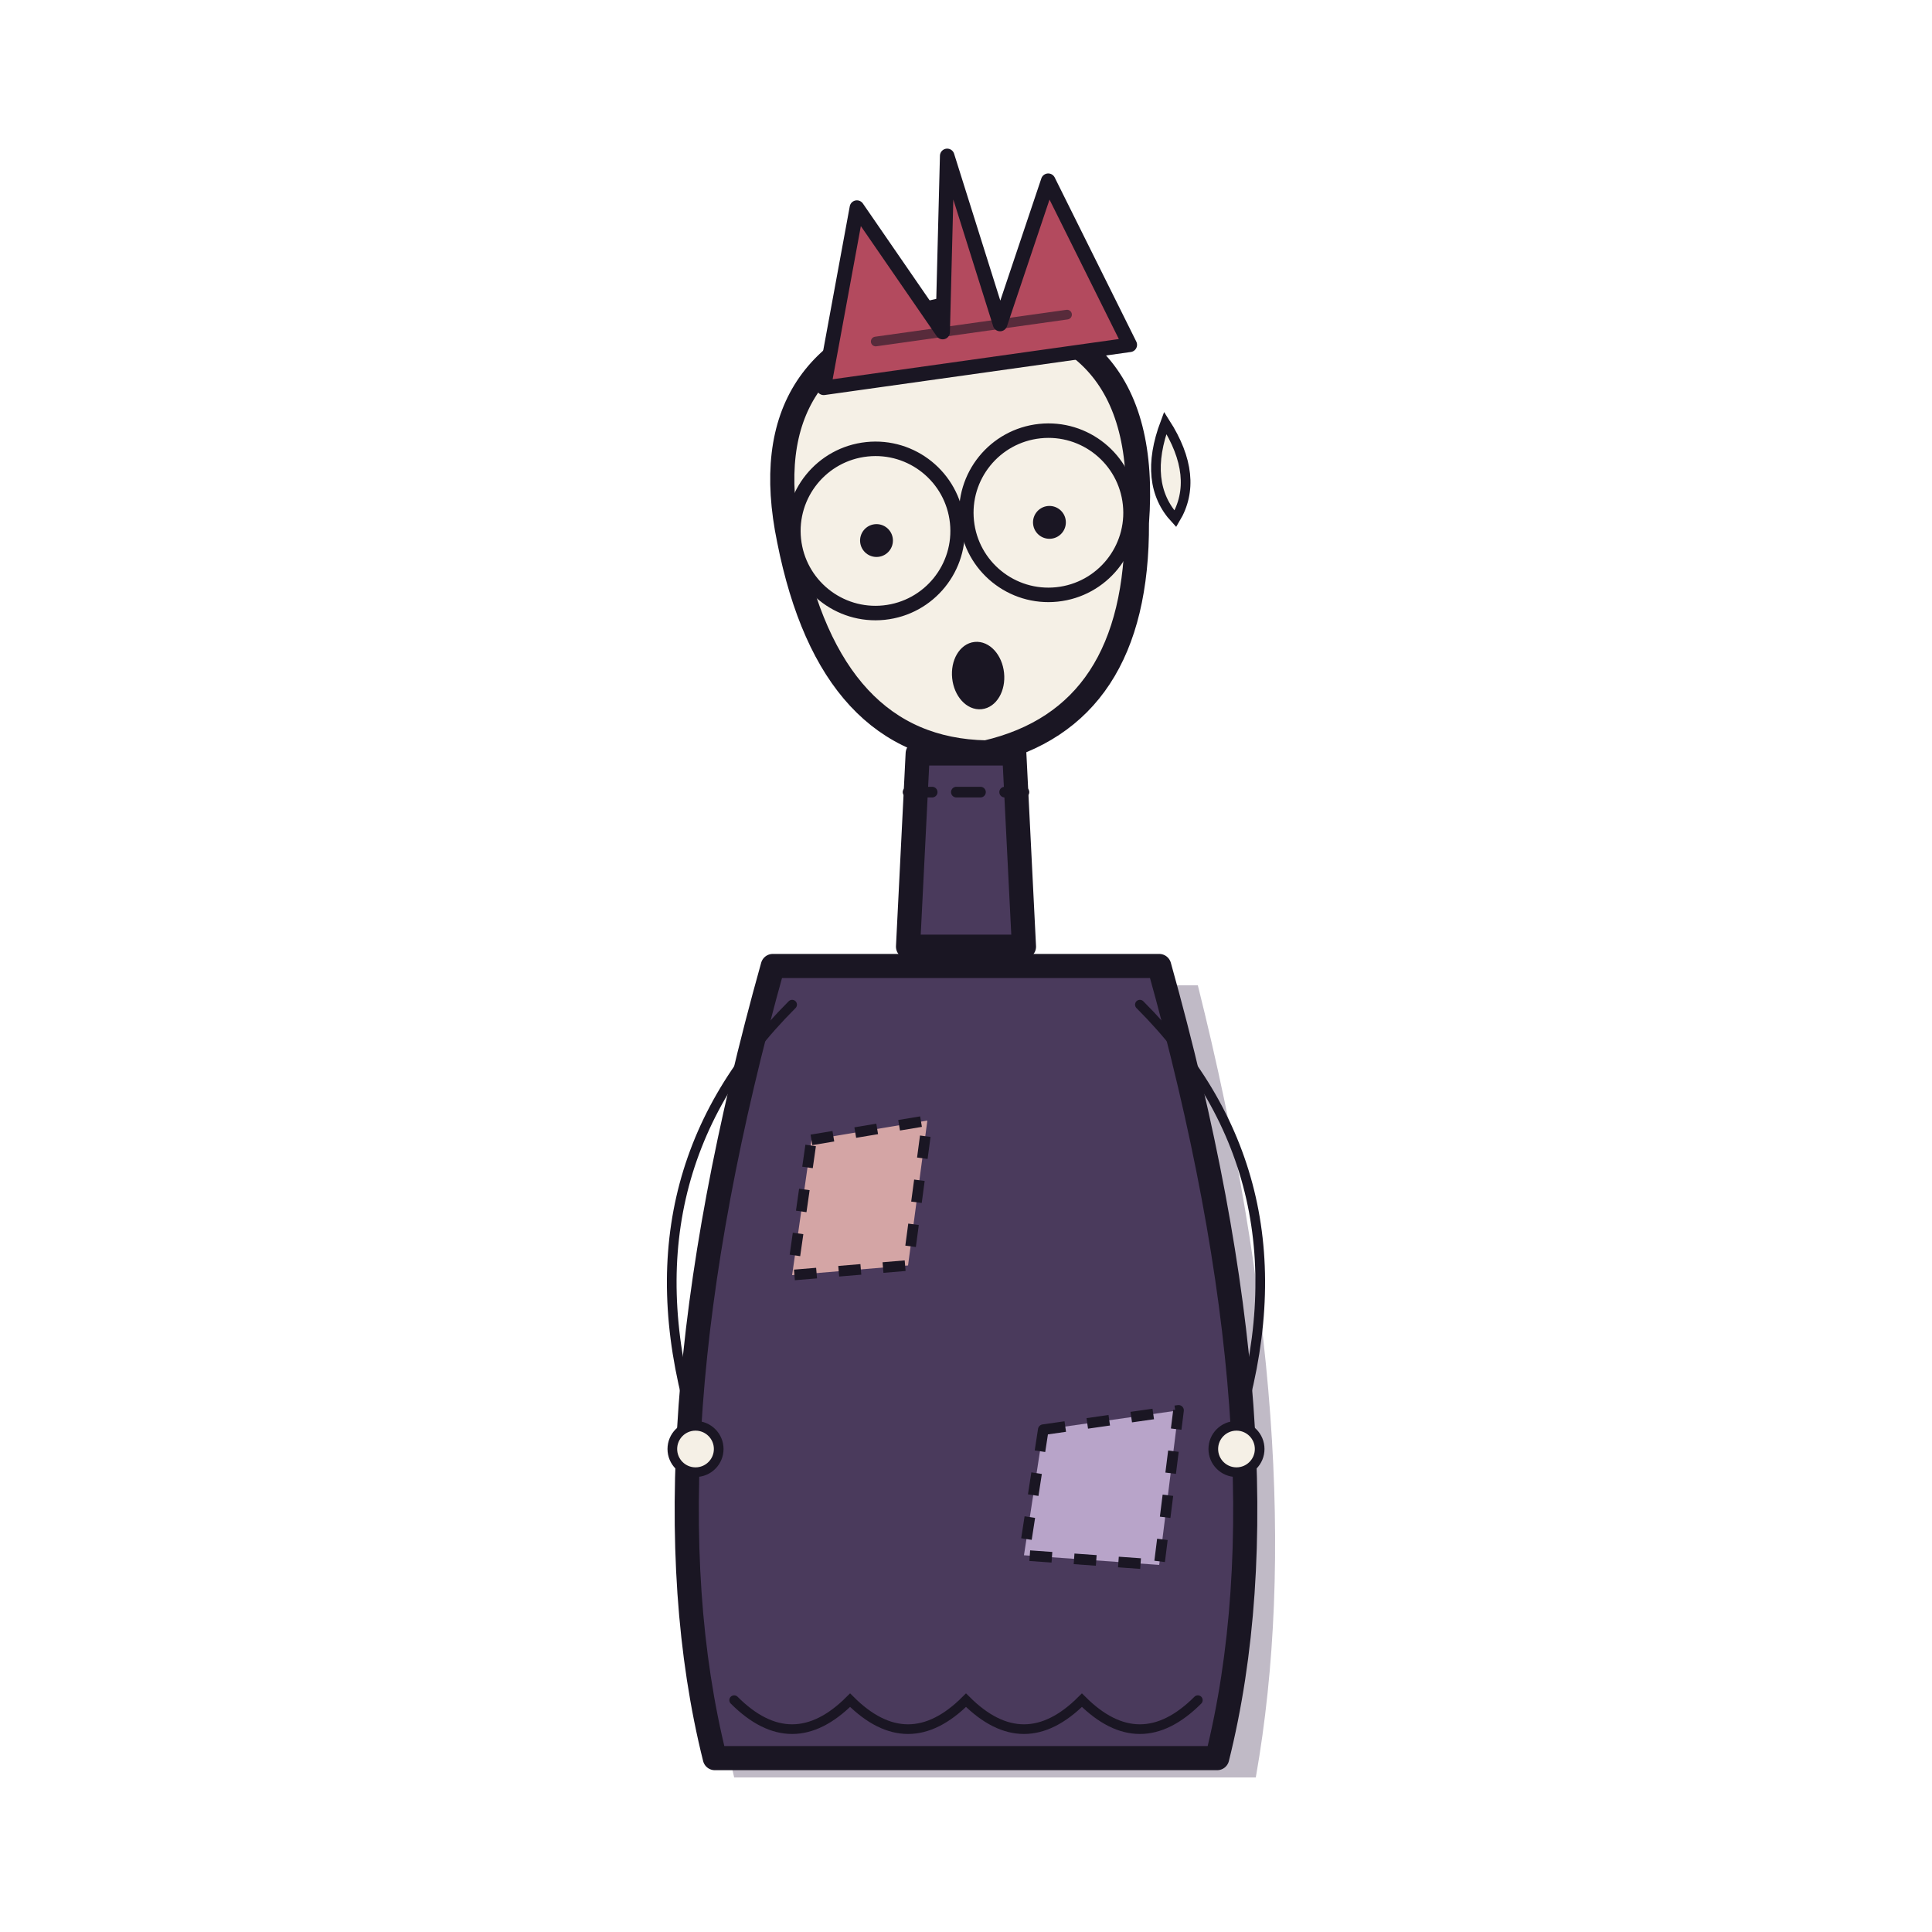
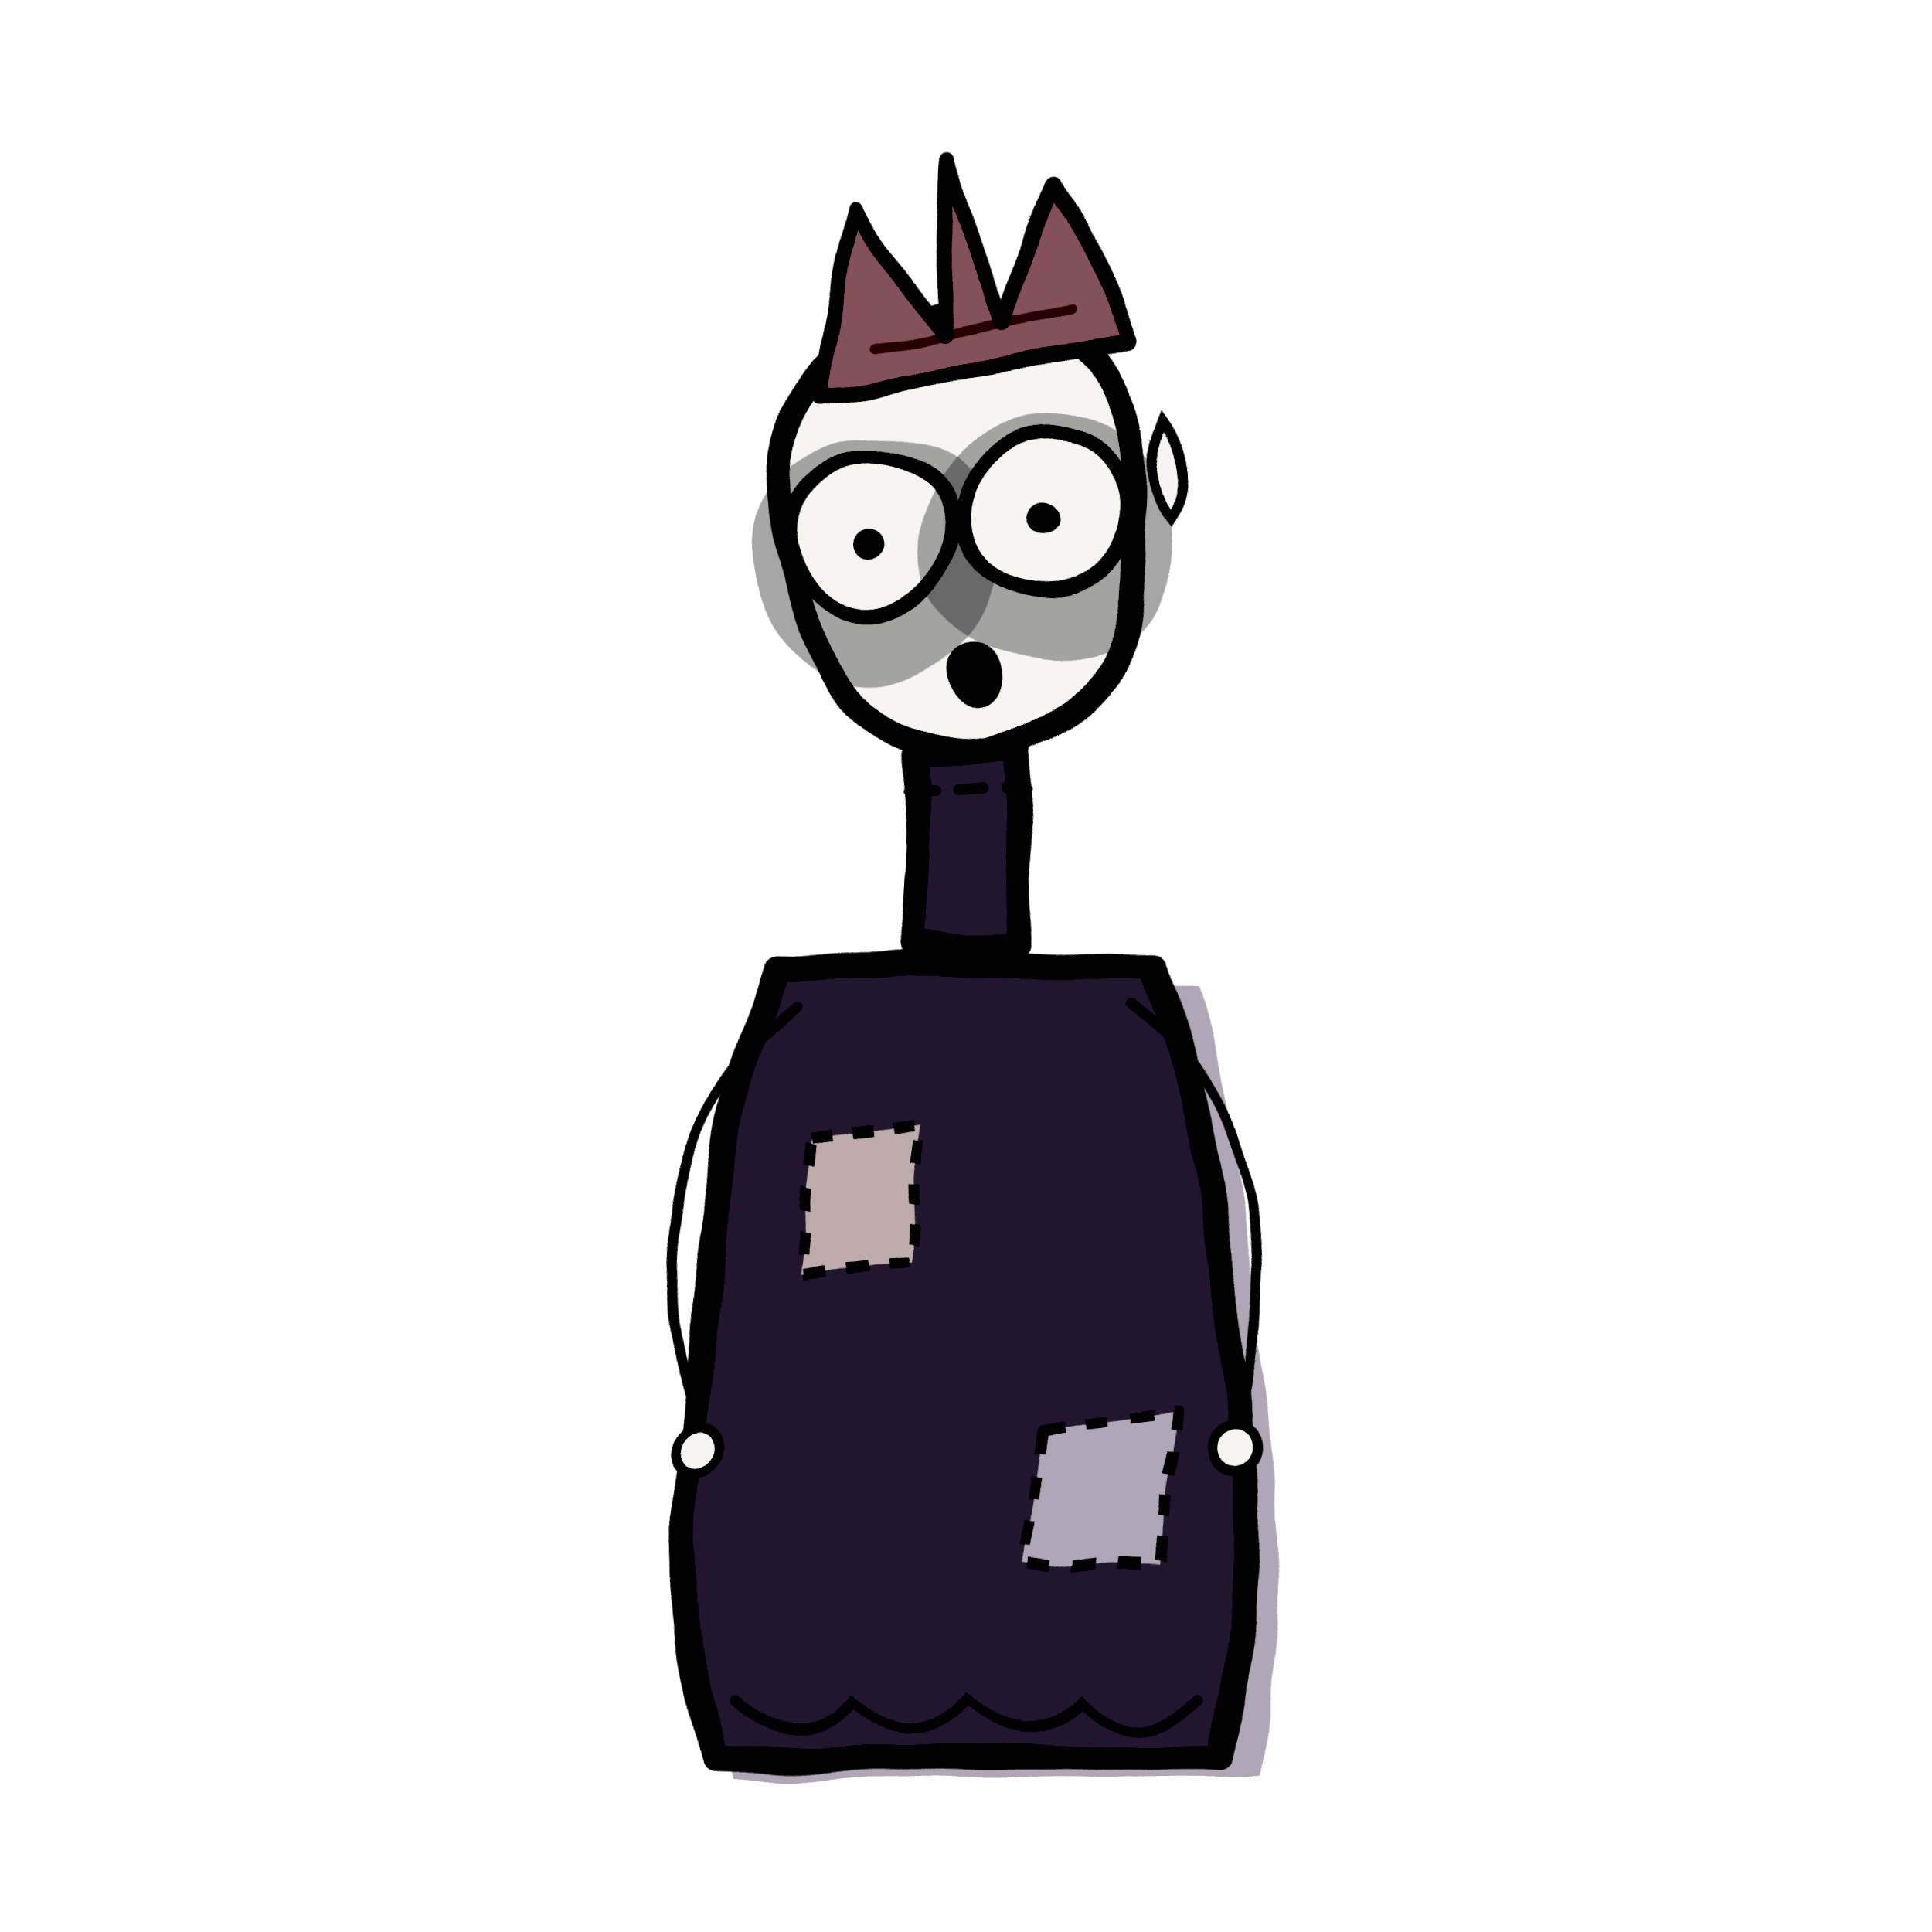
- <svg xmlns="http://www.w3.org/2000/svg" viewBox="0 0 200 200" role="img" aria-label="Isla the rag-doll boss, surprised">
+ <svg xmlns="http://www.w3.org/2000/svg" filter="url(#burton-sketch)" viewBox="0 0 200 200" role="img" aria-label="Isla the rag-doll boss, surprised">
  <defs>
+     <filter id="burton-sketch" x="-20%" y="-20%" width="140%" height="140%">
+       <feTurbulence type="fractalNoise" baseFrequency="0.04" numOctaves="3" result="noise" />
+       <feDisplacementMap in="SourceGraphic" in2="noise" scale="3.5" xChannelSelector="R" yChannelSelector="G" result="wobbly" />
+       <feColorMatrix in="wobbly" type="saturate" values="0.35" result="muted" />
+       <feComponentTransfer in="muted" result="final">
+         <feFuncR type="linear" slope="1.1" intercept="-0.05" />
+         <feFuncG type="linear" slope="1.1" intercept="-0.05" />
+         <feFuncB type="linear" slope="1.1" intercept="-0.05" />
+       </feComponentTransfer>
+     </filter>
    <style>
      .isla-body{fill:#4A3A5C;stroke:#1A1623;stroke-width:2.5;stroke-linecap:round;stroke-linejoin:round}
      .head{fill:#F5F0E6;stroke:#1A1623;stroke-width:2.5;stroke-linejoin:round}
      .isla-eye{fill:#F5F0E6;stroke:#1A1623;stroke-width:1.5}
      .isla-pupil{fill:#1A1623}
      .isla-mouth{fill:#1A1623;stroke:#1A1623;stroke-width:1}
      .isla-accent{fill:#B34A5E;stroke:#1A1623;stroke-width:1.5;stroke-linejoin:round}
      .shadow{fill:#4A3A5C;opacity:.35}
      .thin{fill:none;stroke:#1A1623;stroke-width:1;stroke-linecap:round}
      .seam{fill:none;stroke:#1A1623;stroke-width:1.1;stroke-dasharray:2.5 2.5;stroke-linecap:round}
      .patch1{fill:#D4A5A5;stroke:#1A1623;stroke-width:1.1;stroke-dasharray:2.3 2.3;stroke-linejoin:round}
      .patch2{fill:#B8A4C9;stroke:#1A1623;stroke-width:1.1;stroke-dasharray:2.3 2.3;stroke-linejoin:round}
    </style>
  </defs>
  <path class="shadow" d="M82 102 Q68 150 76 184 L130 184 Q136 150 124 102 Z" />
  <path class="isla-body" d="M80 100 Q66 150 74 182 L126 182 Q134 150 120 100 Z" />
  <path class="thin" d="M76 176 Q82 182 88 176 Q94 182 100 176 Q106 182 112 176 Q118 182 124 176" />
  <path class="patch1" d="M84 118 L96 116 L94 131 L82 132 Z" />
  <path class="patch2" d="M108 148 L122 146 L120 162 L106 161 Z" />
  <path class="thin" stroke-width="1.5" d="M82 104 Q64 122 72 148" />
  <path class="thin" stroke-width="1.5" d="M118 104 Q136 122 128 148" />
  <circle cx="72" cy="150" r="2.4" fill="#F5F0E6" stroke="#1A1623" stroke-width="1" />
  <circle cx="128" cy="150" r="2.4" fill="#F5F0E6" stroke="#1A1623" stroke-width="1" />
  <path class="isla-body" d="M94 98 L106 98 L105 78 L95 78 Z" />
  <path class="seam" d="M94 82 L106 82" />
  <g transform="rotate(-6 100 58)">
    <path class="head" d="M82 54 Q80 34 100 32 Q122 34 118 56 Q116 76 100 78 Q84 76 82 54 Z" />
+     <circle cx="91" cy="56.5" r="13" fill="#1A1623" opacity="0.35" />
    <circle class="isla-eye" cx="91" cy="54" r="8.5" />
+     <circle cx="109" cy="56.5" r="13" fill="#1A1623" opacity="0.35" />
    <circle class="isla-eye" cx="109" cy="54" r="8.5" />
    <circle class="isla-pupil" cx="91" cy="55" r="1.7" />
    <circle class="isla-pupil" cx="109" cy="55" r="1.7" />
    <ellipse class="isla-mouth" cx="100" cy="70" rx="2.2" ry="3" />
    <path d="M122 46 Q119 52 122 56 Q125 52 122 46 Z" fill="#F5F0E6" stroke="#1A1623" stroke-width="1" />
  </g>
  <g transform="rotate(-8 100 30)">
    <path class="isla-accent" d="M84 38 L90 20 L97 34 L100 16 L103 34 L110 20 L116 38 Z" />
    <path class="thin" d="M90 34 L110 34" opacity=".6" />
  </g>
</svg>
